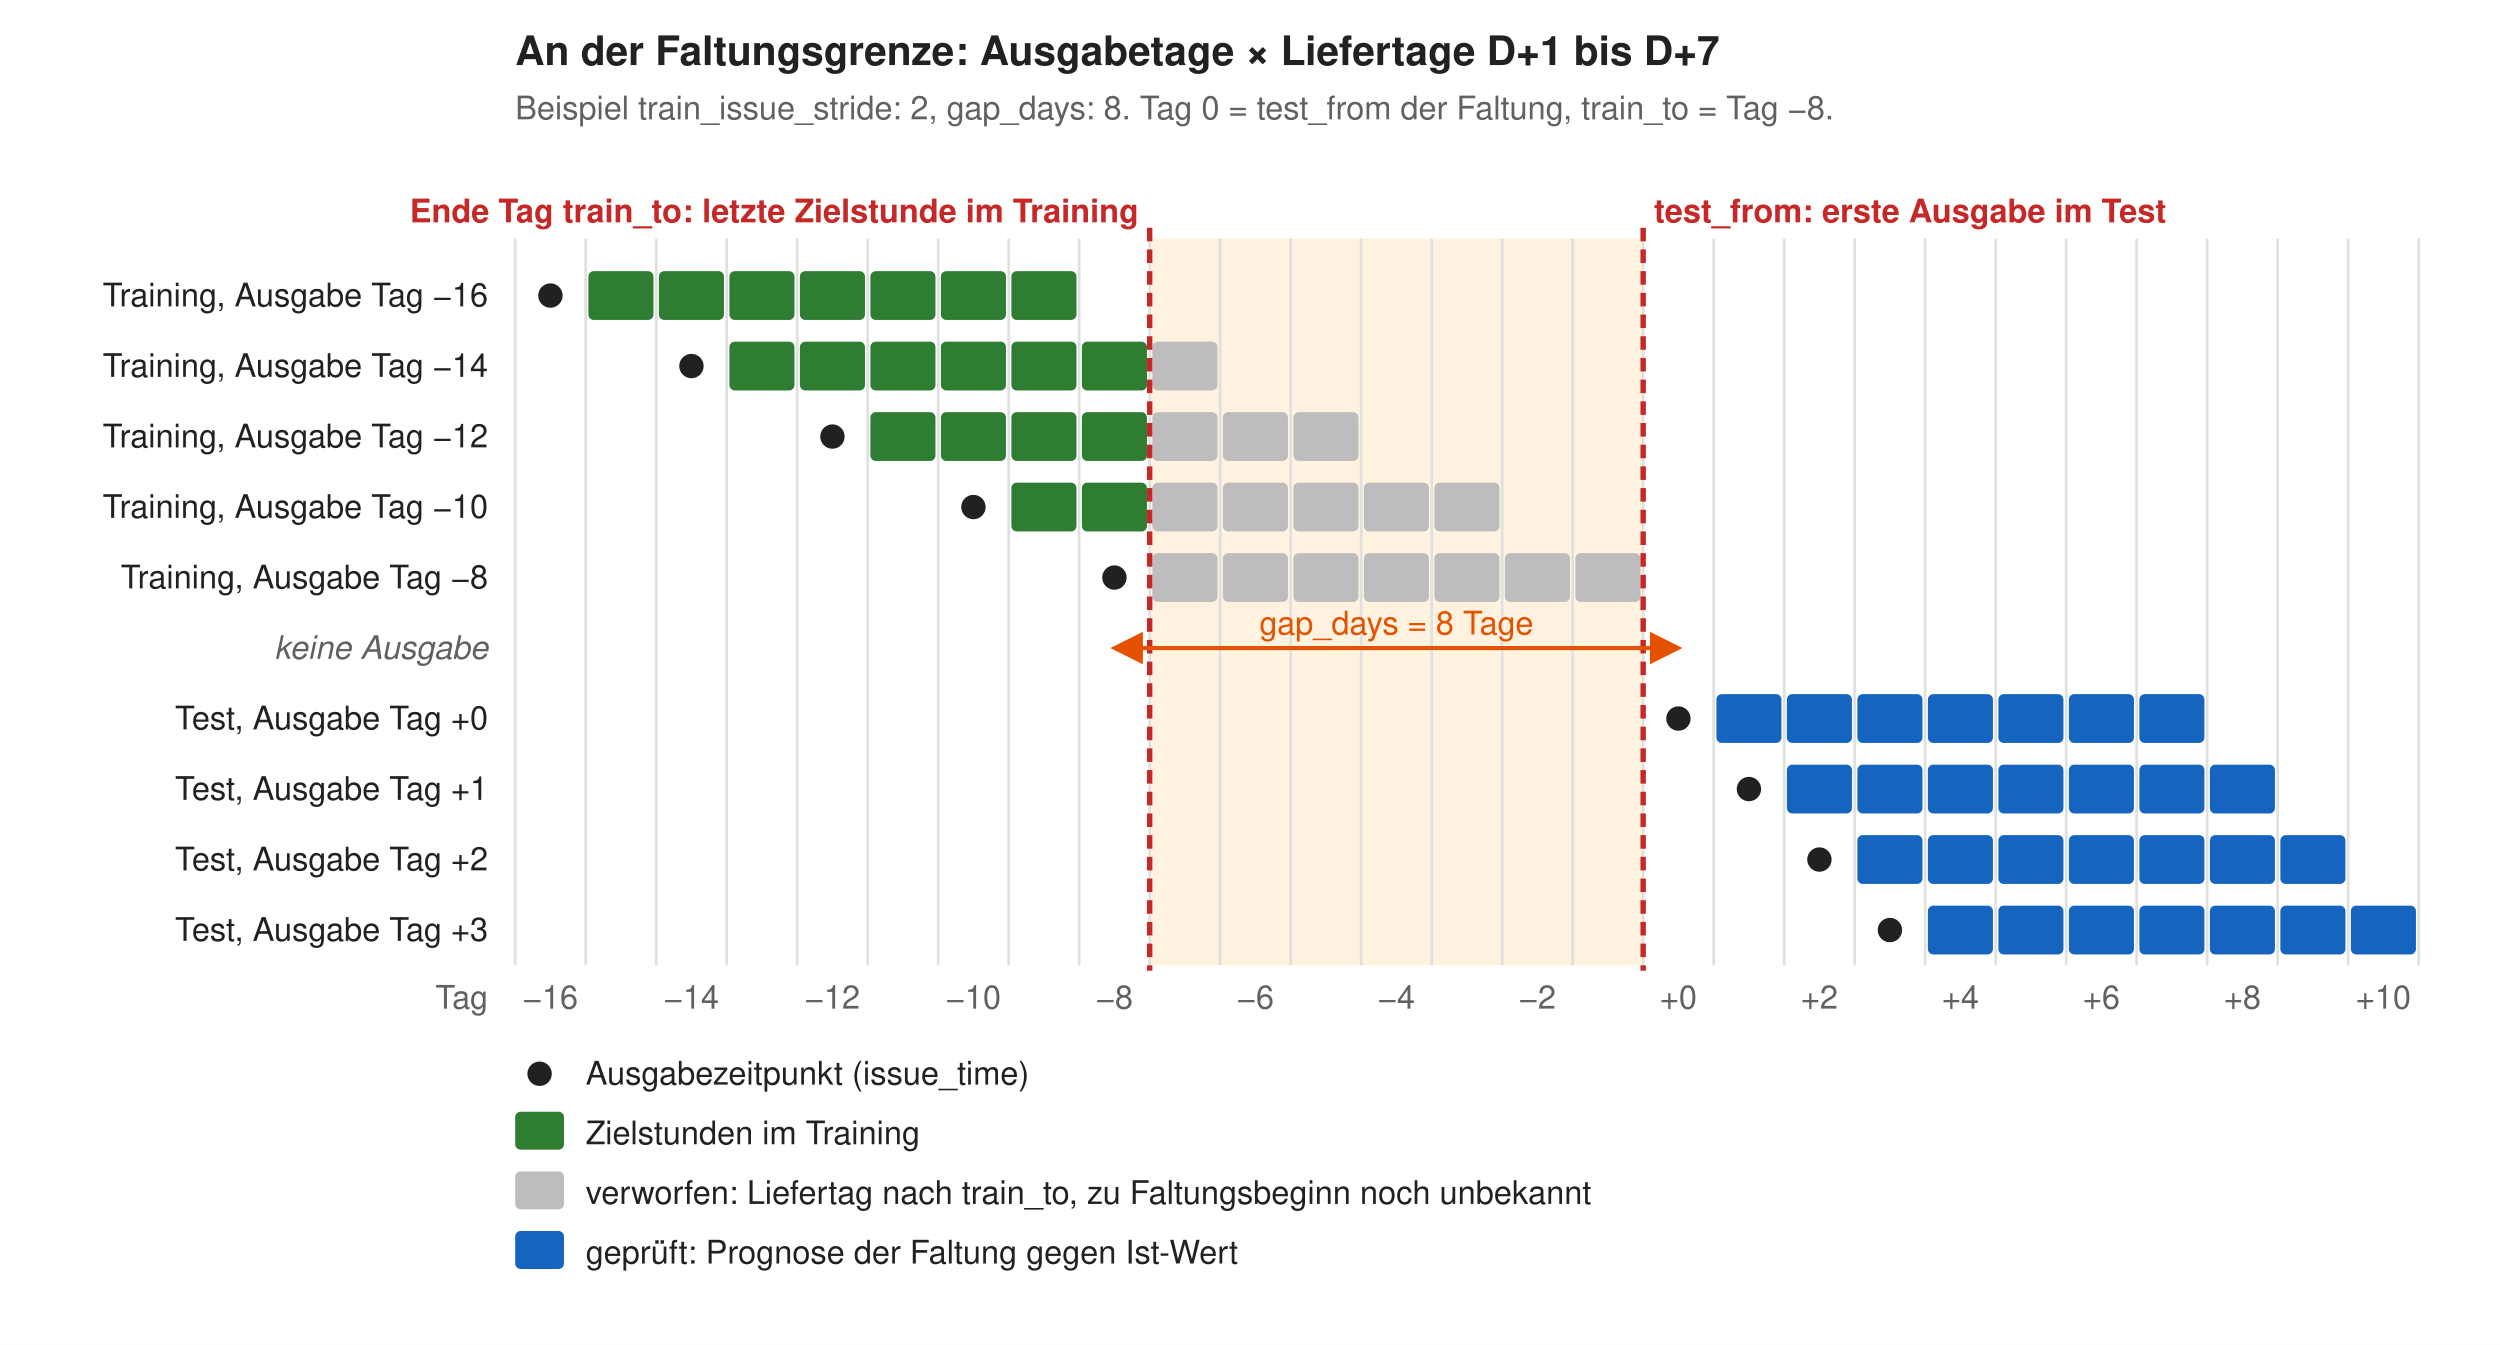
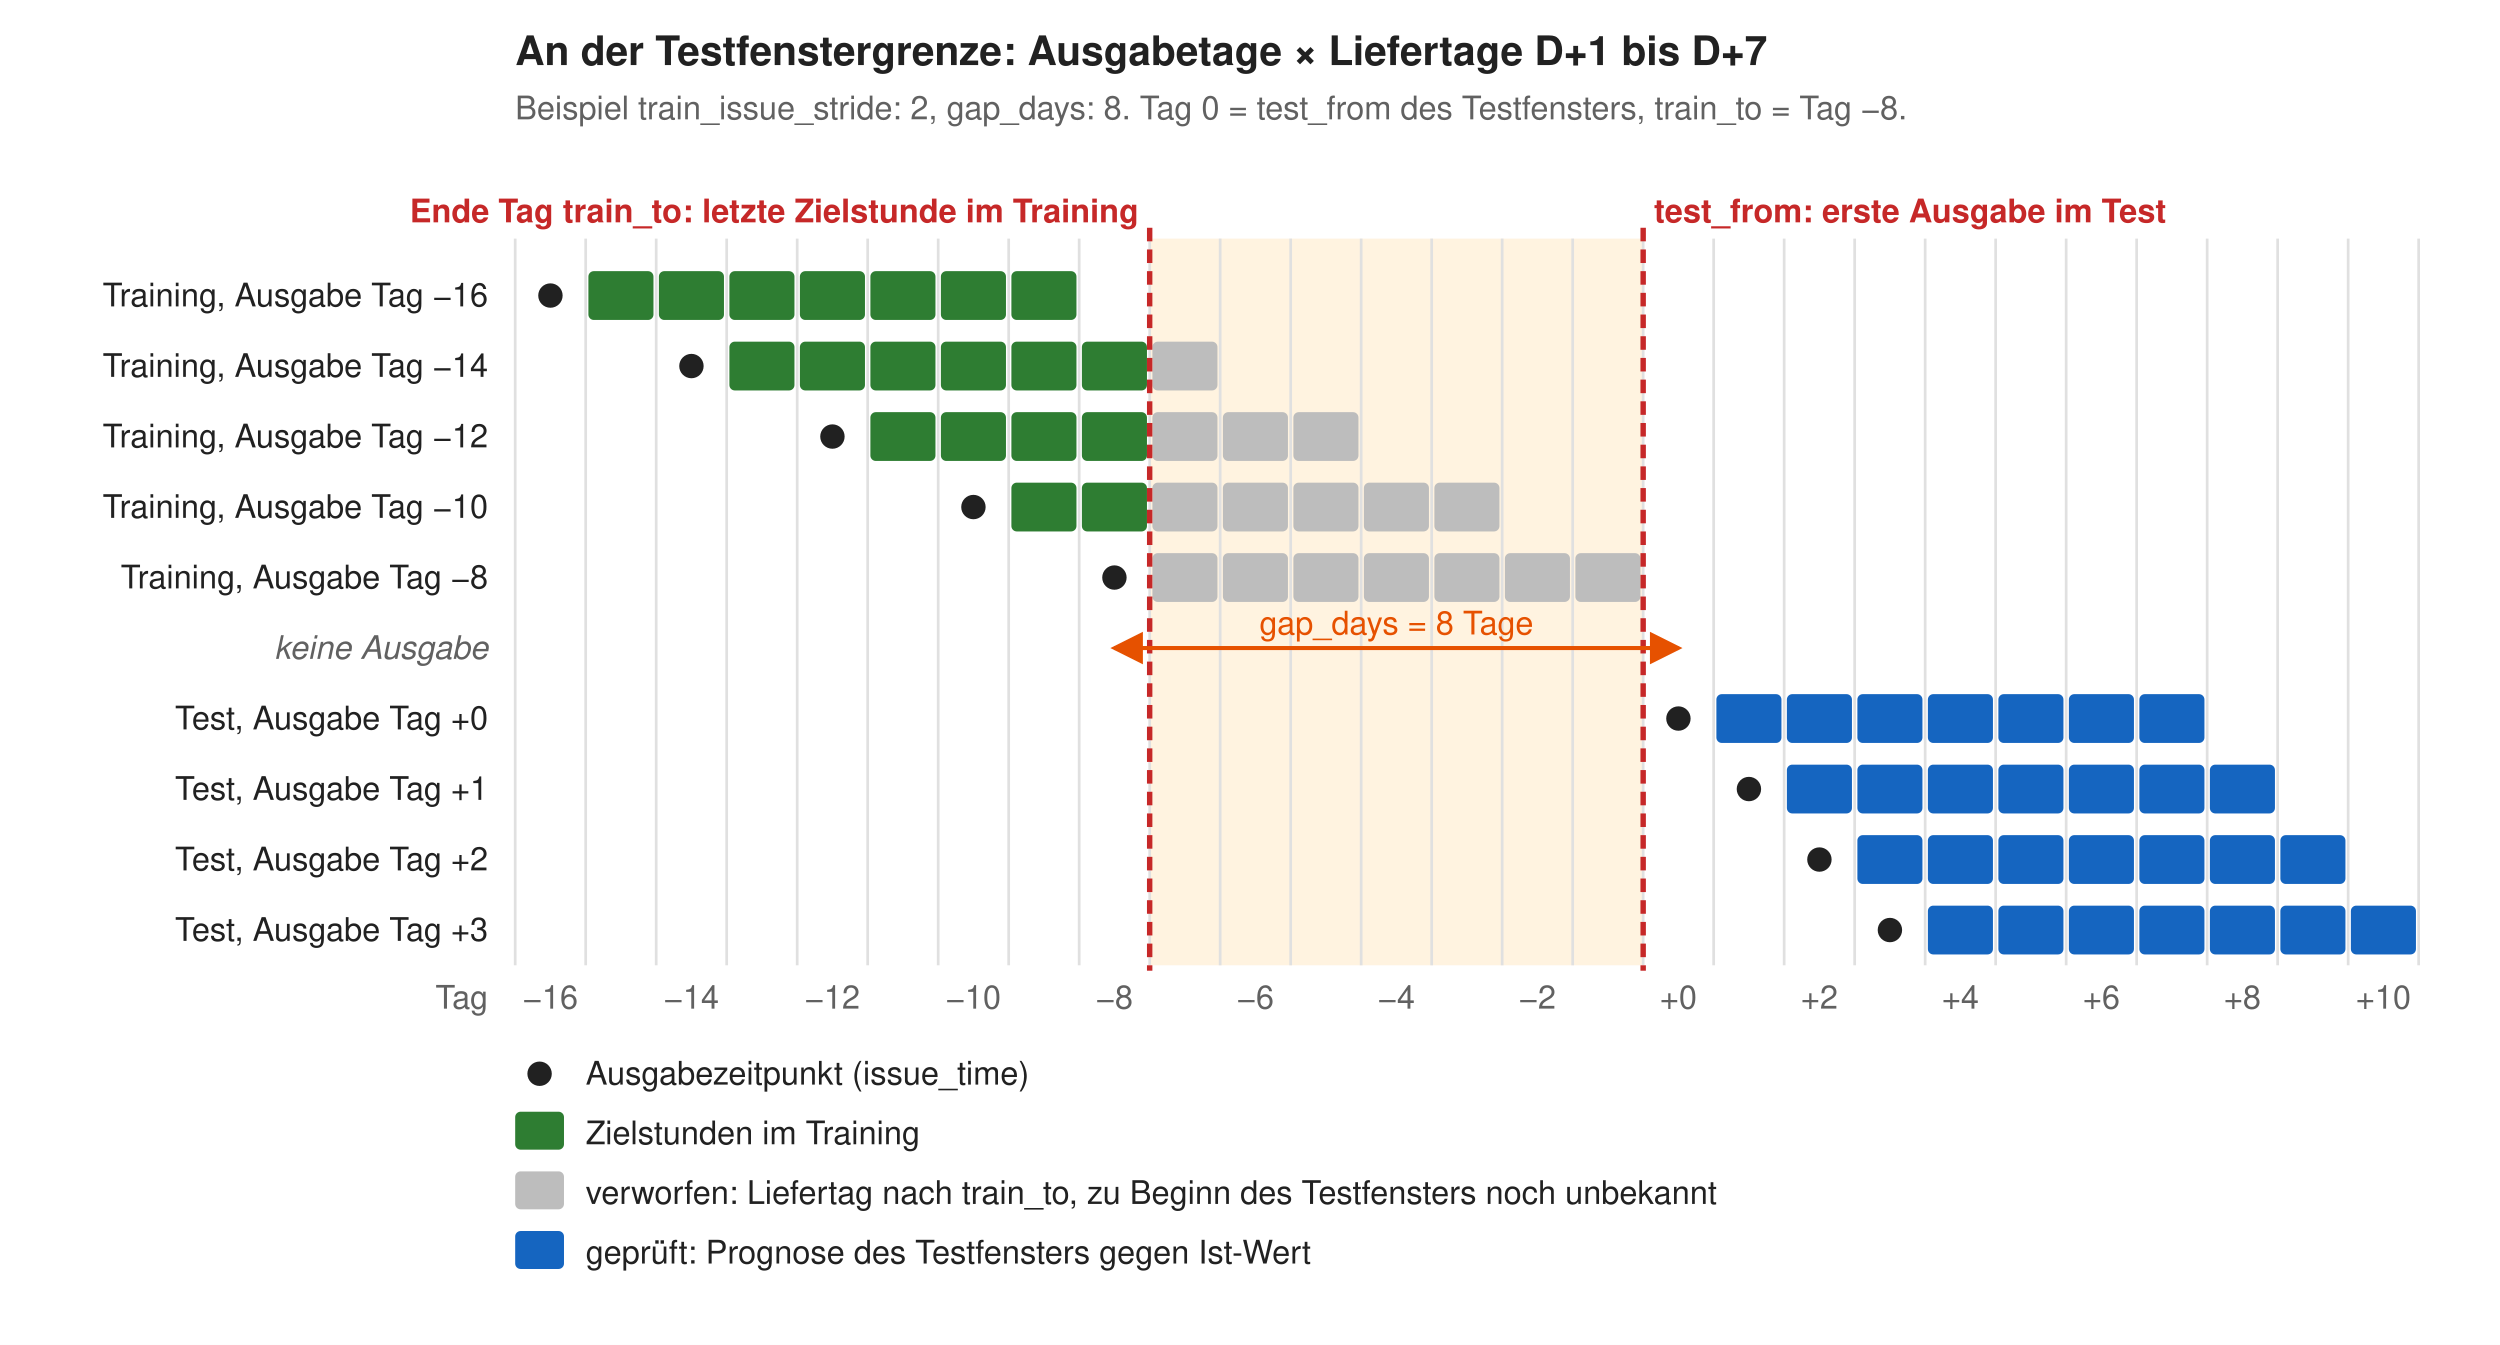
<svg xmlns="http://www.w3.org/2000/svg" width="922" height="496" viewBox="0 0 922 496" font-family="Helvetica, Arial, sans-serif" font-size="12">
  <rect width="922" height="496" fill="#ffffff" />
-   <text x="190" y="24" font-size="15" font-weight="bold" fill="#212121">An der Faltungsgrenze: Ausgabetage × Liefertage D+1 bis D+7</text>
-   <text x="190" y="44" fill="#616161">Beispiel train_issue_stride: 2, gap_days: 8. Tag 0 = test_from der Faltung, train_to = Tag −8.</text>
+   <text x="190" y="24" font-size="15" font-weight="bold" fill="#212121">An der Testfenstergrenze: Ausgabetage × Liefertage D+1 bis D+7</text>
+   <text x="190" y="44" fill="#616161">Beispiel train_issue_stride: 2, gap_days: 8. Tag 0 = test_from des Testfensters, train_to = Tag −8.</text>
  <rect x="424" y="88" width="182" height="268" fill="#fff3e0" />
  <line x1="190" y1="88" x2="190" y2="356" stroke="#e0e0e0" />
  <line x1="216" y1="88" x2="216" y2="356" stroke="#e0e0e0" />
  <line x1="242" y1="88" x2="242" y2="356" stroke="#e0e0e0" />
  <line x1="268" y1="88" x2="268" y2="356" stroke="#e0e0e0" />
  <line x1="294" y1="88" x2="294" y2="356" stroke="#e0e0e0" />
  <line x1="320" y1="88" x2="320" y2="356" stroke="#e0e0e0" />
  <line x1="346" y1="88" x2="346" y2="356" stroke="#e0e0e0" />
  <line x1="372" y1="88" x2="372" y2="356" stroke="#e0e0e0" />
  <line x1="398" y1="88" x2="398" y2="356" stroke="#e0e0e0" />
  <line x1="424" y1="88" x2="424" y2="356" stroke="#e0e0e0" />
  <line x1="450" y1="88" x2="450" y2="356" stroke="#e0e0e0" />
  <line x1="476" y1="88" x2="476" y2="356" stroke="#e0e0e0" />
  <line x1="502" y1="88" x2="502" y2="356" stroke="#e0e0e0" />
  <line x1="528" y1="88" x2="528" y2="356" stroke="#e0e0e0" />
  <line x1="554" y1="88" x2="554" y2="356" stroke="#e0e0e0" />
  <line x1="580" y1="88" x2="580" y2="356" stroke="#e0e0e0" />
  <line x1="606" y1="88" x2="606" y2="356" stroke="#e0e0e0" />
  <line x1="632" y1="88" x2="632" y2="356" stroke="#e0e0e0" />
  <line x1="658" y1="88" x2="658" y2="356" stroke="#e0e0e0" />
  <line x1="684" y1="88" x2="684" y2="356" stroke="#e0e0e0" />
  <line x1="710" y1="88" x2="710" y2="356" stroke="#e0e0e0" />
  <line x1="736" y1="88" x2="736" y2="356" stroke="#e0e0e0" />
  <line x1="762" y1="88" x2="762" y2="356" stroke="#e0e0e0" />
  <line x1="788" y1="88" x2="788" y2="356" stroke="#e0e0e0" />
  <line x1="814" y1="88" x2="814" y2="356" stroke="#e0e0e0" />
  <line x1="840" y1="88" x2="840" y2="356" stroke="#e0e0e0" />
  <line x1="866" y1="88" x2="866" y2="356" stroke="#e0e0e0" />
  <line x1="892" y1="88" x2="892" y2="356" stroke="#e0e0e0" />
  <text x="203.0" y="372" text-anchor="middle" fill="#616161">−16</text>
  <text x="255.0" y="372" text-anchor="middle" fill="#616161">−14</text>
  <text x="307.0" y="372" text-anchor="middle" fill="#616161">−12</text>
  <text x="359.0" y="372" text-anchor="middle" fill="#616161">−10</text>
  <text x="411.0" y="372" text-anchor="middle" fill="#616161">−8</text>
  <text x="463.0" y="372" text-anchor="middle" fill="#616161">−6</text>
  <text x="515.0" y="372" text-anchor="middle" fill="#616161">−4</text>
  <text x="567.0" y="372" text-anchor="middle" fill="#616161">−2</text>
  <text x="619.0" y="372" text-anchor="middle" fill="#616161">+0</text>
  <text x="671.0" y="372" text-anchor="middle" fill="#616161">+2</text>
  <text x="723.0" y="372" text-anchor="middle" fill="#616161">+4</text>
  <text x="775.0" y="372" text-anchor="middle" fill="#616161">+6</text>
  <text x="827.0" y="372" text-anchor="middle" fill="#616161">+8</text>
  <text x="879.0" y="372" text-anchor="middle" fill="#616161">+10</text>
  <text x="180" y="372" text-anchor="end" fill="#616161">Tag</text>
  <text x="180" y="113" text-anchor="end" fill="#212121">Training, Ausgabe Tag −16</text>
  <rect x="217" y="100" width="24" height="18" rx="2" fill="#2e7d32" />
  <rect x="243" y="100" width="24" height="18" rx="2" fill="#2e7d32" />
  <rect x="269" y="100" width="24" height="18" rx="2" fill="#2e7d32" />
  <rect x="295" y="100" width="24" height="18" rx="2" fill="#2e7d32" />
  <rect x="321" y="100" width="24" height="18" rx="2" fill="#2e7d32" />
  <rect x="347" y="100" width="24" height="18" rx="2" fill="#2e7d32" />
  <rect x="373" y="100" width="24" height="18" rx="2" fill="#2e7d32" />
  <circle cx="203.0" cy="109.0" r="4.5" fill="#212121" />
  <text x="180" y="139" text-anchor="end" fill="#212121">Training, Ausgabe Tag −14</text>
  <rect x="269" y="126" width="24" height="18" rx="2" fill="#2e7d32" />
  <rect x="295" y="126" width="24" height="18" rx="2" fill="#2e7d32" />
  <rect x="321" y="126" width="24" height="18" rx="2" fill="#2e7d32" />
  <rect x="347" y="126" width="24" height="18" rx="2" fill="#2e7d32" />
  <rect x="373" y="126" width="24" height="18" rx="2" fill="#2e7d32" />
  <rect x="399" y="126" width="24" height="18" rx="2" fill="#2e7d32" />
  <rect x="425" y="126" width="24" height="18" rx="2" fill="#bdbdbd" />
  <circle cx="255.0" cy="135.0" r="4.5" fill="#212121" />
  <text x="180" y="165" text-anchor="end" fill="#212121">Training, Ausgabe Tag −12</text>
  <rect x="321" y="152" width="24" height="18" rx="2" fill="#2e7d32" />
  <rect x="347" y="152" width="24" height="18" rx="2" fill="#2e7d32" />
  <rect x="373" y="152" width="24" height="18" rx="2" fill="#2e7d32" />
  <rect x="399" y="152" width="24" height="18" rx="2" fill="#2e7d32" />
  <rect x="425" y="152" width="24" height="18" rx="2" fill="#bdbdbd" />
  <rect x="451" y="152" width="24" height="18" rx="2" fill="#bdbdbd" />
  <rect x="477" y="152" width="24" height="18" rx="2" fill="#bdbdbd" />
  <circle cx="307.0" cy="161.0" r="4.5" fill="#212121" />
  <text x="180" y="191" text-anchor="end" fill="#212121">Training, Ausgabe Tag −10</text>
  <rect x="373" y="178" width="24" height="18" rx="2" fill="#2e7d32" />
  <rect x="399" y="178" width="24" height="18" rx="2" fill="#2e7d32" />
  <rect x="425" y="178" width="24" height="18" rx="2" fill="#bdbdbd" />
  <rect x="451" y="178" width="24" height="18" rx="2" fill="#bdbdbd" />
  <rect x="477" y="178" width="24" height="18" rx="2" fill="#bdbdbd" />
  <rect x="503" y="178" width="24" height="18" rx="2" fill="#bdbdbd" />
  <rect x="529" y="178" width="24" height="18" rx="2" fill="#bdbdbd" />
  <circle cx="359.0" cy="187.0" r="4.5" fill="#212121" />
  <text x="180" y="217" text-anchor="end" fill="#212121">Training, Ausgabe Tag −8</text>
  <rect x="425" y="204" width="24" height="18" rx="2" fill="#bdbdbd" />
  <rect x="451" y="204" width="24" height="18" rx="2" fill="#bdbdbd" />
  <rect x="477" y="204" width="24" height="18" rx="2" fill="#bdbdbd" />
  <rect x="503" y="204" width="24" height="18" rx="2" fill="#bdbdbd" />
  <rect x="529" y="204" width="24" height="18" rx="2" fill="#bdbdbd" />
  <rect x="555" y="204" width="24" height="18" rx="2" fill="#bdbdbd" />
  <rect x="581" y="204" width="24" height="18" rx="2" fill="#bdbdbd" />
  <circle cx="411.0" cy="213.0" r="4.5" fill="#212121" />
  <text x="180" y="243" text-anchor="end" fill="#616161" font-style="italic">keine Ausgabe</text>
  <text x="180" y="269" text-anchor="end" fill="#212121">Test, Ausgabe Tag +0</text>
  <rect x="633" y="256" width="24" height="18" rx="2" fill="#1565c0" />
  <rect x="659" y="256" width="24" height="18" rx="2" fill="#1565c0" />
  <rect x="685" y="256" width="24" height="18" rx="2" fill="#1565c0" />
  <rect x="711" y="256" width="24" height="18" rx="2" fill="#1565c0" />
  <rect x="737" y="256" width="24" height="18" rx="2" fill="#1565c0" />
  <rect x="763" y="256" width="24" height="18" rx="2" fill="#1565c0" />
  <rect x="789" y="256" width="24" height="18" rx="2" fill="#1565c0" />
  <circle cx="619.0" cy="265.0" r="4.5" fill="#212121" />
  <text x="180" y="295" text-anchor="end" fill="#212121">Test, Ausgabe Tag +1</text>
  <rect x="659" y="282" width="24" height="18" rx="2" fill="#1565c0" />
  <rect x="685" y="282" width="24" height="18" rx="2" fill="#1565c0" />
  <rect x="711" y="282" width="24" height="18" rx="2" fill="#1565c0" />
  <rect x="737" y="282" width="24" height="18" rx="2" fill="#1565c0" />
  <rect x="763" y="282" width="24" height="18" rx="2" fill="#1565c0" />
  <rect x="789" y="282" width="24" height="18" rx="2" fill="#1565c0" />
  <rect x="815" y="282" width="24" height="18" rx="2" fill="#1565c0" />
  <circle cx="645.0" cy="291.0" r="4.5" fill="#212121" />
  <text x="180" y="321" text-anchor="end" fill="#212121">Test, Ausgabe Tag +2</text>
  <rect x="685" y="308" width="24" height="18" rx="2" fill="#1565c0" />
  <rect x="711" y="308" width="24" height="18" rx="2" fill="#1565c0" />
  <rect x="737" y="308" width="24" height="18" rx="2" fill="#1565c0" />
  <rect x="763" y="308" width="24" height="18" rx="2" fill="#1565c0" />
  <rect x="789" y="308" width="24" height="18" rx="2" fill="#1565c0" />
  <rect x="815" y="308" width="24" height="18" rx="2" fill="#1565c0" />
  <rect x="841" y="308" width="24" height="18" rx="2" fill="#1565c0" />
  <circle cx="671.0" cy="317.0" r="4.5" fill="#212121" />
  <text x="180" y="347" text-anchor="end" fill="#212121">Test, Ausgabe Tag +3</text>
  <rect x="711" y="334" width="24" height="18" rx="2" fill="#1565c0" />
  <rect x="737" y="334" width="24" height="18" rx="2" fill="#1565c0" />
  <rect x="763" y="334" width="24" height="18" rx="2" fill="#1565c0" />
  <rect x="789" y="334" width="24" height="18" rx="2" fill="#1565c0" />
  <rect x="815" y="334" width="24" height="18" rx="2" fill="#1565c0" />
  <rect x="841" y="334" width="24" height="18" rx="2" fill="#1565c0" />
  <rect x="867" y="334" width="24" height="18" rx="2" fill="#1565c0" />
  <circle cx="697.0" cy="343.0" r="4.5" fill="#212121" />
  <line x1="424" y1="84" x2="424" y2="358" stroke="#c62828" stroke-width="2" stroke-dasharray="5 3" />
  <text x="420" y="82" text-anchor="end" fill="#c62828" font-weight="bold">Ende Tag train_to: letzte Zielstunde im Training</text>
  <line x1="606" y1="84" x2="606" y2="358" stroke="#c62828" stroke-width="2" stroke-dasharray="5 3" />
  <text x="610" y="82" text-anchor="start" fill="#c62828" font-weight="bold">test_from: erste Ausgabe im Test</text>
  <defs>
    <marker id="pf" markerWidth="8" markerHeight="8" refX="7" refY="4" orient="auto-start-reverse">
      <path d="M0,0 L8,4 L0,8 z" fill="#e65100" />
    </marker>
  </defs>
  <line x1="411.0" y1="239.0" x2="619.0" y2="239.0" stroke="#e65100" stroke-width="1.5" marker-start="url(#pf)" marker-end="url(#pf)" />
  <text x="515.0" y="234.0" text-anchor="middle" fill="#e65100">gap_days = 8 Tage</text>
  <circle cx="199" cy="396" r="4.5" fill="#212121" />
  <text x="216" y="400" fill="#212121">Ausgabezeitpunkt (issue_time)</text>
  <rect x="190" y="410" width="18" height="14" rx="2" fill="#2e7d32" />
  <text x="216" y="422" fill="#212121">Zielstunden im Training</text>
  <rect x="190" y="432" width="18" height="14" rx="2" fill="#bdbdbd" />
-   <text x="216" y="444" fill="#212121">verworfen: Liefertag nach train_to, zu Faltungsbeginn noch unbekannt</text>
+   <text x="216" y="444" fill="#212121">verworfen: Liefertag nach train_to, zu Beginn des Testfensters noch unbekannt</text>
  <rect x="190" y="454" width="18" height="14" rx="2" fill="#1565c0" />
-   <text x="216" y="466" fill="#212121">geprüft: Prognose der Faltung gegen Ist-Wert</text>
+   <text x="216" y="466" fill="#212121">geprüft: Prognose des Testfensters gegen Ist-Wert</text>
</svg>
